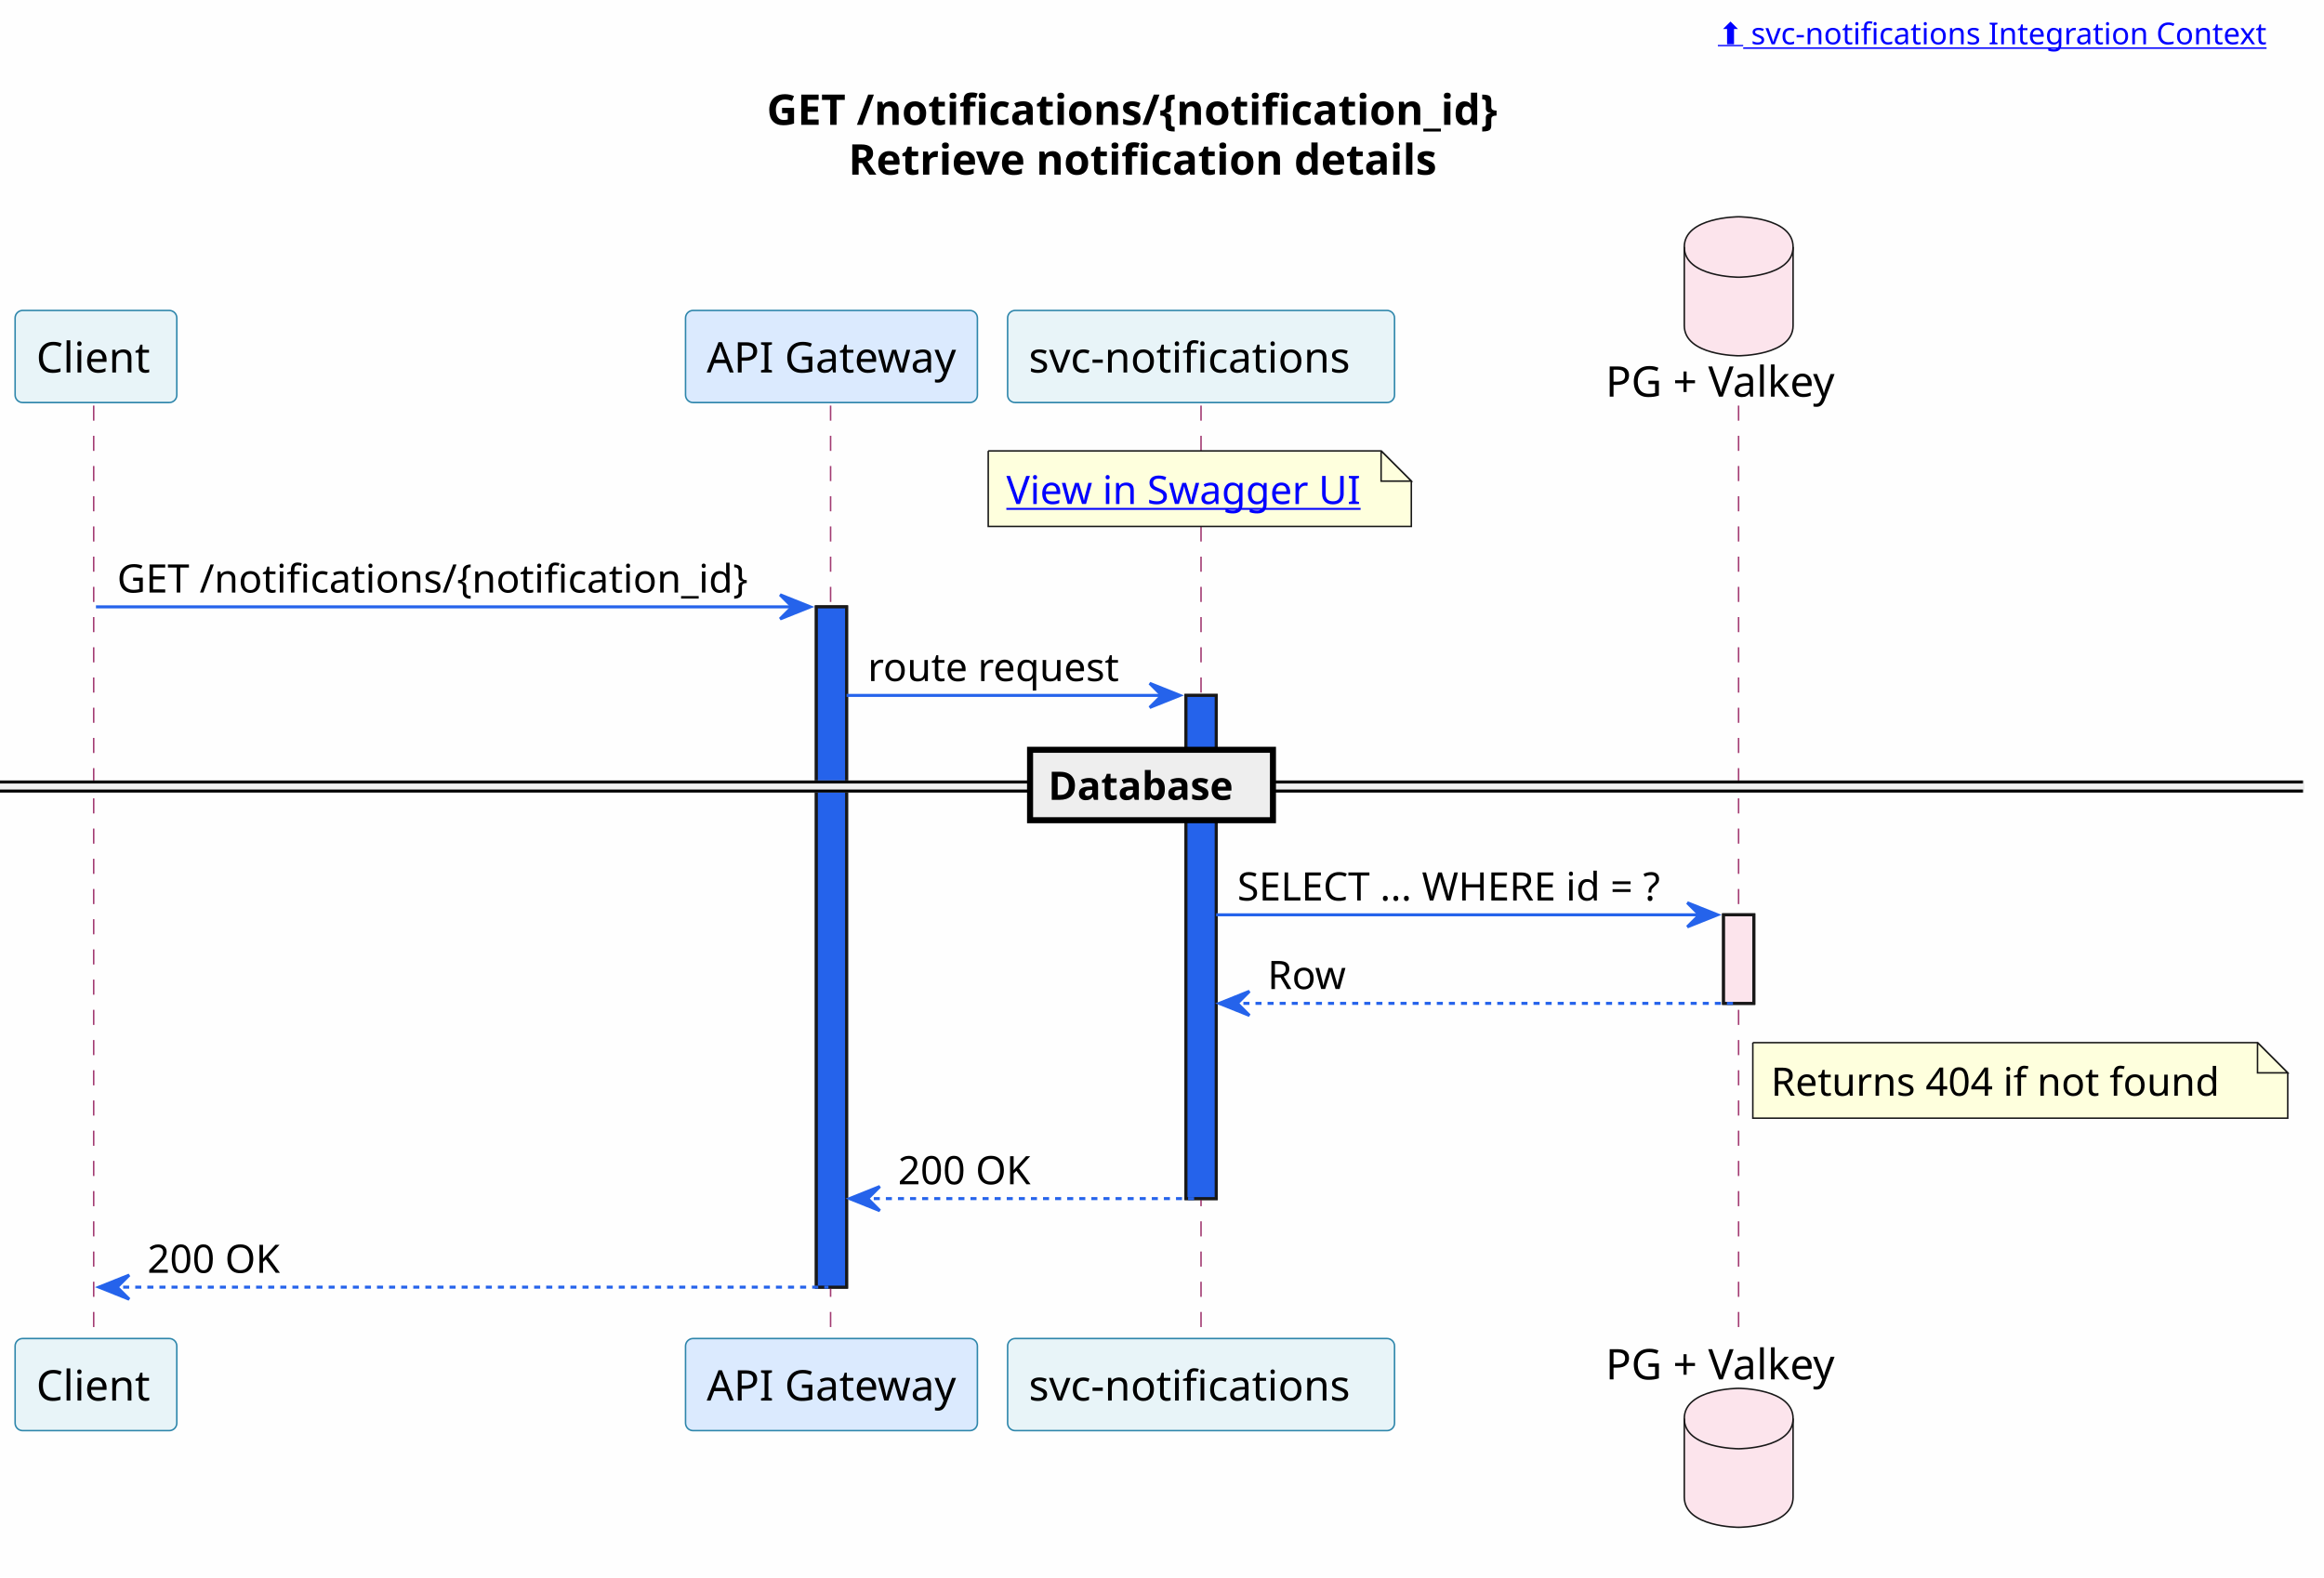
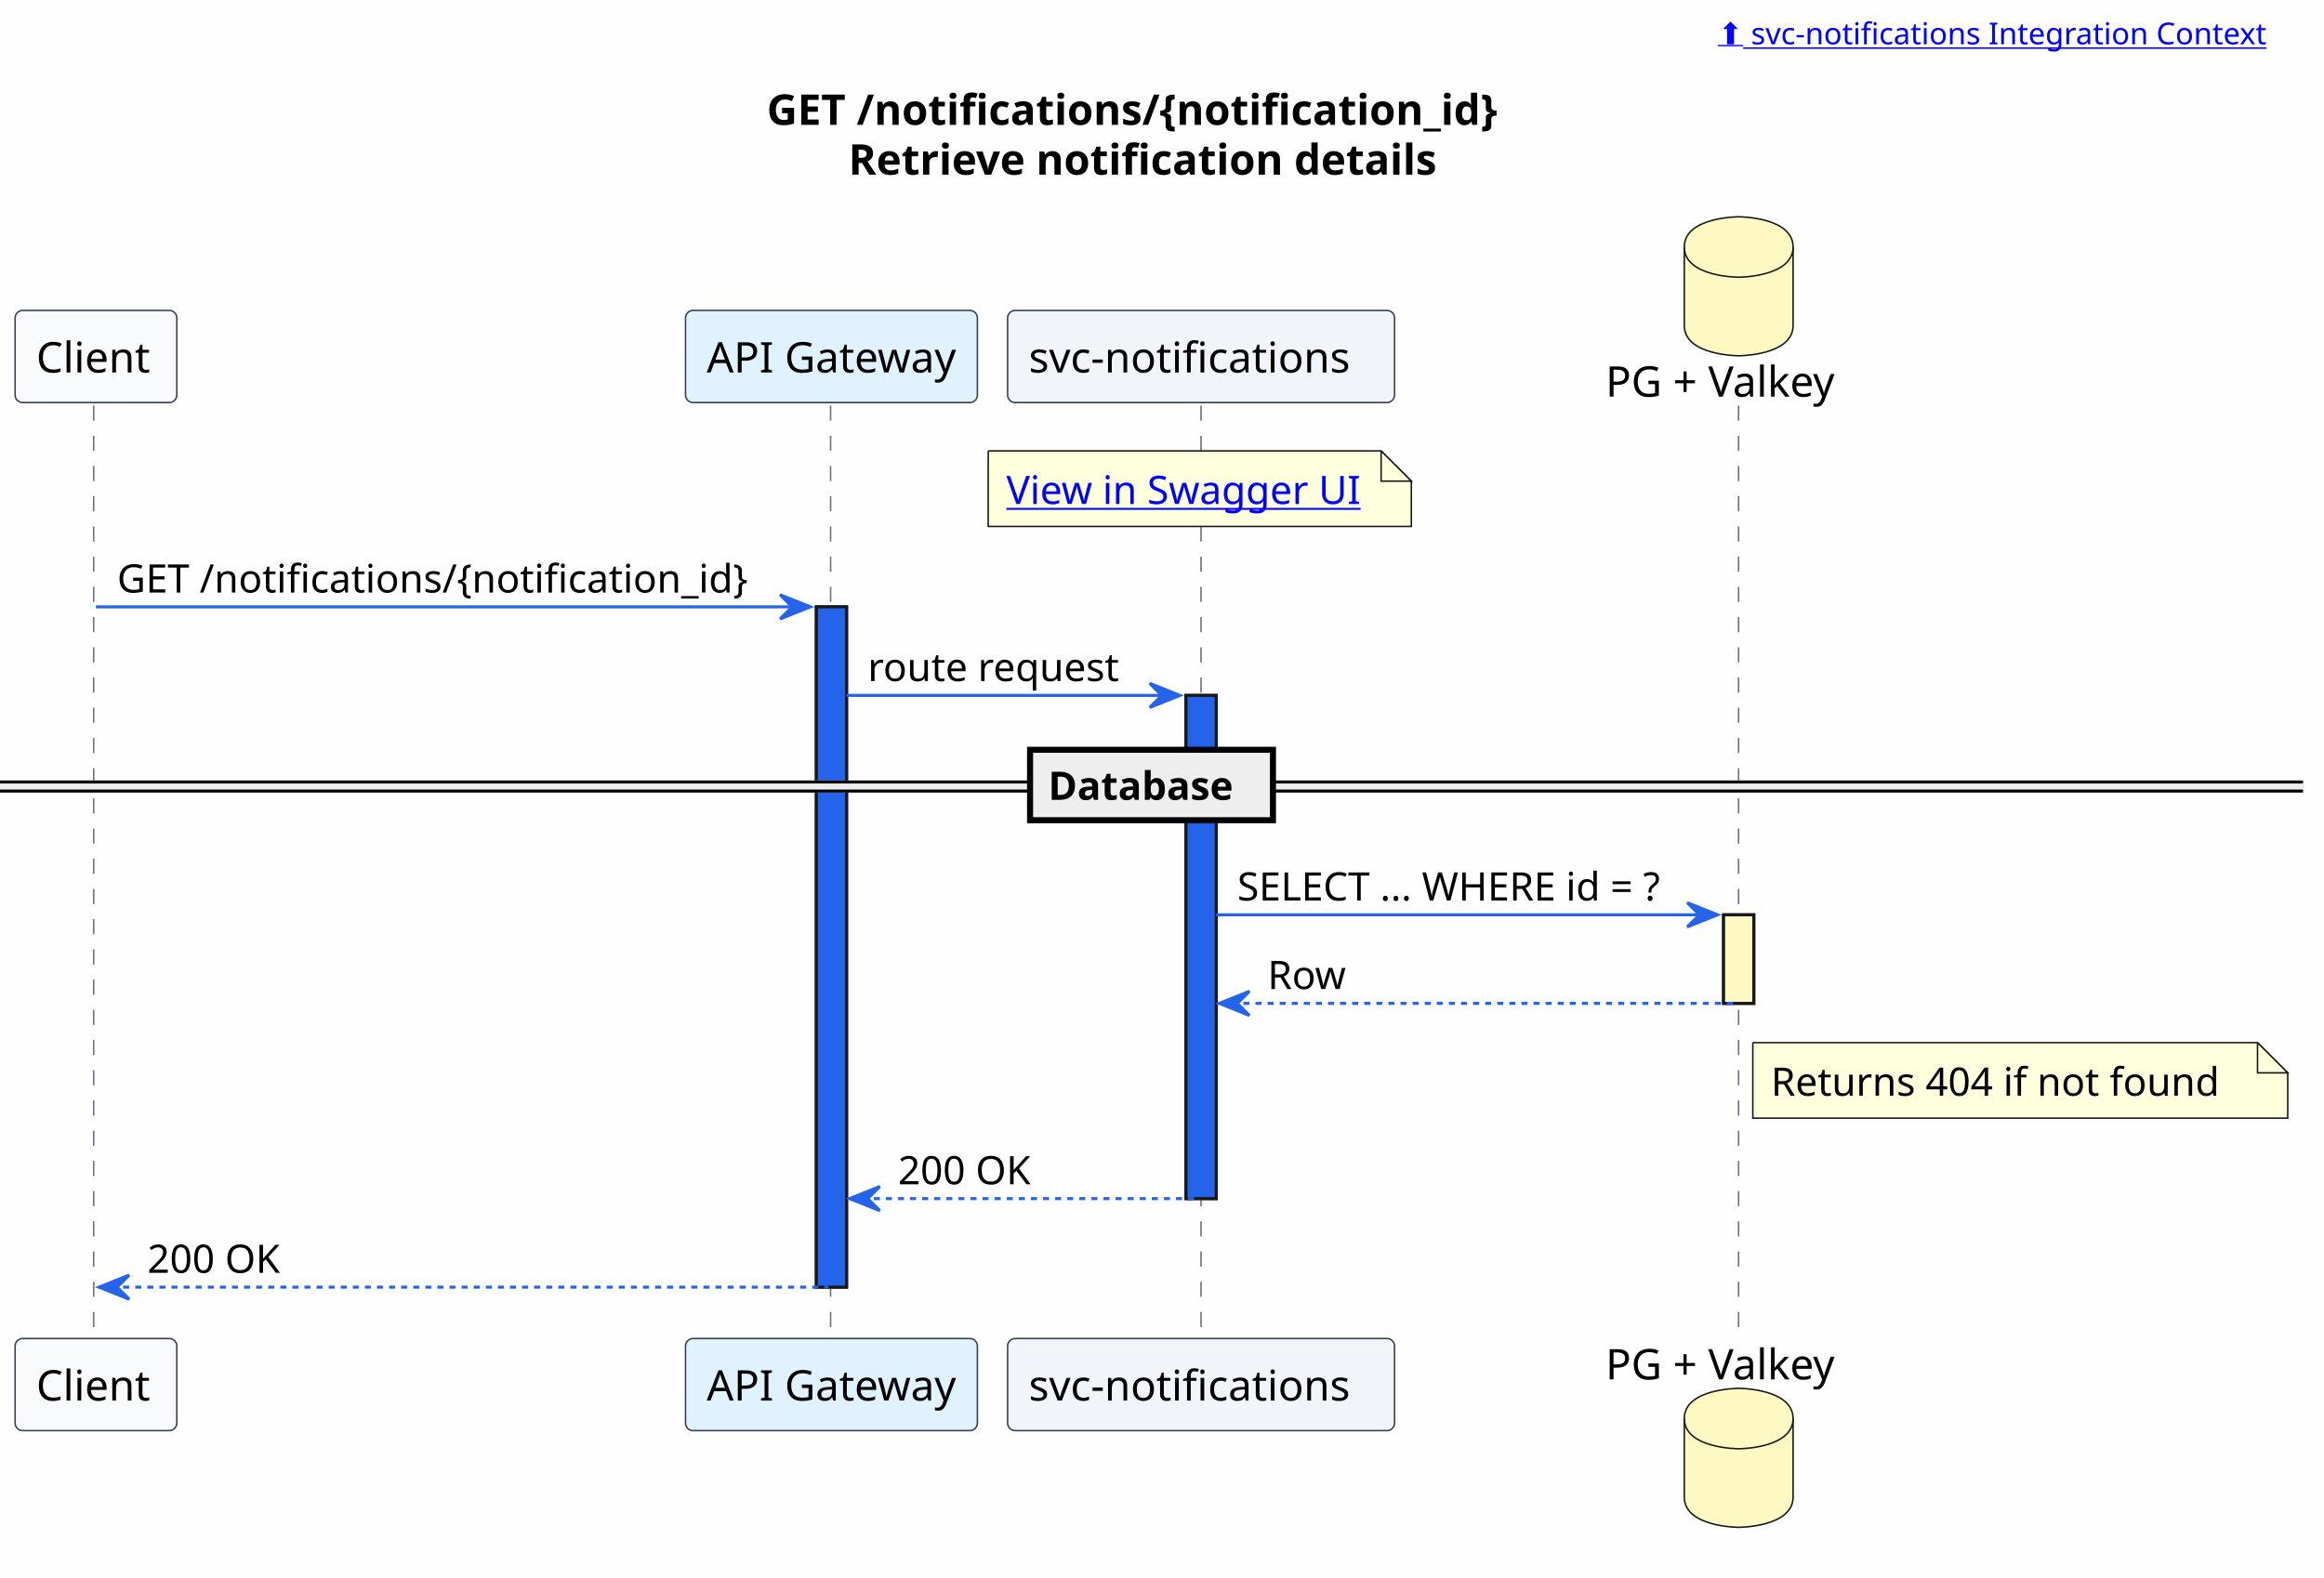
<svg xmlns="http://www.w3.org/2000/svg" xmlns:xlink="http://www.w3.org/1999/xlink" contentStyleType="text/css" data-diagram-type="SEQUENCE" height="522px" preserveAspectRatio="none" style="width:769px;height:522px;background:#FEFEFE;" version="1.1" viewBox="0 0 769 522" width="769px" zoomAndPan="magnify">
  <defs />
  <g>
    <rect fill="#FEFEFE" height="522" style="stroke:none;stroke-width:1;" width="769" x="0" y="0" />
    <text fill="#000000" font-family="'Segoe UI'" font-size="14" font-weight="bold" lengthAdjust="spacing" textLength="253.6" x="253.729" y="41.312">GET /notifications/{notification_id}</text>
    <text fill="#000000" font-family="'Segoe UI'" font-size="14" font-weight="bold" lengthAdjust="spacing" textLength="199.561" x="280.748" y="57.801">Retrieve notification details</text>
    <g>
      <rect fill="#2563EB" height="225.174" style="stroke:#181818;stroke-width:1;" width="10" x="270.127" y="200.863" />
    </g>
    <g>
      <rect fill="#2563EB" height="166.553" style="stroke:#181818;stroke-width:1;" width="10" x="392.432" y="230.174" />
    </g>
    <g>
-       <rect fill="#FCE4EC" height="29.311" style="stroke:#181818;stroke-width:1;" width="10" x="570.322" y="302.795" />
+       <rect fill="#FEF9C3" height="29.311" style="stroke:#181818;stroke-width:1;" width="10" x="570.322" y="302.795" />
    </g>
    <g class="participant-lifeline" data-entity-uid="part1" data-qualified-name="Client" id="part1-lifeline">
      <g>
        <rect fill="#000000" fill-opacity="0" height="309.795" width="8" x="27.752" y="134.242" />
-         <line style="stroke:#A23B72;stroke-width:0.5;stroke-dasharray:5,5;" x1="31" x2="31" y1="134.242" y2="444.037" />
+         <line style="stroke:#6B7280;stroke-width:0.5;stroke-dasharray:5,5;" x1="31" x2="31" y1="134.242" y2="444.037" />
      </g>
    </g>
    <g class="participant-lifeline" data-entity-uid="part2" data-qualified-name="GW" id="part2-lifeline">
      <g>
        <rect fill="#000000" fill-opacity="0" height="309.795" width="8" x="271.127" y="134.242" />
-         <line style="stroke:#A23B72;stroke-width:0.5;stroke-dasharray:5,5;" x1="274.838" x2="274.838" y1="134.242" y2="444.037" />
+         <line style="stroke:#6B7280;stroke-width:0.5;stroke-dasharray:5,5;" x1="274.838" x2="274.838" y1="134.242" y2="444.037" />
      </g>
    </g>
    <g class="participant-lifeline" data-entity-uid="part3" data-qualified-name="Svc" id="part3-lifeline">
      <g>
        <rect fill="#000000" fill-opacity="0" height="309.795" width="8" x="393.432" y="134.242" />
-         <line style="stroke:#A23B72;stroke-width:0.5;stroke-dasharray:5,5;" x1="397.416" x2="397.416" y1="134.242" y2="444.037" />
+         <line style="stroke:#6B7280;stroke-width:0.5;stroke-dasharray:5,5;" x1="397.416" x2="397.416" y1="134.242" y2="444.037" />
      </g>
    </g>
    <g class="participant-lifeline" data-entity-uid="part4" data-qualified-name="DB" id="part4-lifeline">
      <g>
        <rect fill="#000000" fill-opacity="0" height="309.795" width="8" x="571.322" y="134.242" />
-         <line style="stroke:#A23B72;stroke-width:0.5;stroke-dasharray:5,5;" x1="575.286" x2="575.286" y1="134.242" y2="444.037" />
+         <line style="stroke:#6B7280;stroke-width:0.5;stroke-dasharray:5,5;" x1="575.286" x2="575.286" y1="134.242" y2="444.037" />
      </g>
    </g>
    <g class="participant participant-head" data-entity-uid="part1" data-qualified-name="Client" id="part1-head">
      <a href="/applications/" target="_top" title="/applications/" xlink:actuate="onRequest" xlink:href="/applications/" xlink:show="new" xlink:title="/applications/" xlink:type="simple">
-         <rect fill="#E8F4F8" height="30.488" rx="2.5" ry="2.5" style="stroke:#2E86AB;stroke-width:0.5;" width="53.505" x="5" y="102.754" />
+         <rect fill="#F9FAFB" height="30.488" rx="2.5" ry="2.5" style="stroke:#374151;stroke-width:0.5;" width="53.505" x="5" y="102.754" />
        <text fill="#000000" font-family="'Segoe UI'" font-size="14" lengthAdjust="spacing" textLength="39.505" x="12" y="123.289">Client</text>
      </a>
    </g>
    <g class="participant participant-tail" data-entity-uid="part1" data-qualified-name="Client" id="part1-tail">
      <a href="/applications/" target="_top" title="/applications/" xlink:actuate="onRequest" xlink:href="/applications/" xlink:show="new" xlink:title="/applications/" xlink:type="simple">
-         <rect fill="#E8F4F8" height="30.488" rx="2.5" ry="2.5" style="stroke:#2E86AB;stroke-width:0.5;" width="53.505" x="5" y="443.037" />
+         <rect fill="#F9FAFB" height="30.488" rx="2.5" ry="2.5" style="stroke:#374151;stroke-width:0.5;" width="53.505" x="5" y="443.037" />
        <text fill="#000000" font-family="'Segoe UI'" font-size="14" lengthAdjust="spacing" textLength="39.505" x="12" y="463.572">Client</text>
      </a>
    </g>
    <g class="participant participant-head" data-entity-uid="part2" data-qualified-name="GW" id="part2-head">
      <a href="/actors/#api-gateway" target="_top" title="/actors/#api-gateway" xlink:actuate="onRequest" xlink:href="/actors/#api-gateway" xlink:show="new" xlink:title="/actors/#api-gateway" xlink:type="simple">
-         <rect fill="#DBEAFE" height="30.488" rx="2.5" ry="2.5" style="stroke:#2E86AB;stroke-width:0.5;" width="96.578" x="226.838" y="102.754" />
+         <rect fill="#E0F2FE" height="30.488" rx="2.5" ry="2.5" style="stroke:#374151;stroke-width:0.5;" width="96.578" x="226.838" y="102.754" />
        <text fill="#000000" font-family="'Segoe UI'" font-size="14" lengthAdjust="spacing" textLength="82.578" x="233.838" y="123.289">API Gateway</text>
      </a>
    </g>
    <g class="participant participant-tail" data-entity-uid="part2" data-qualified-name="GW" id="part2-tail">
      <a href="/actors/#api-gateway" target="_top" title="/actors/#api-gateway" xlink:actuate="onRequest" xlink:href="/actors/#api-gateway" xlink:show="new" xlink:title="/actors/#api-gateway" xlink:type="simple">
-         <rect fill="#DBEAFE" height="30.488" rx="2.5" ry="2.5" style="stroke:#2E86AB;stroke-width:0.5;" width="96.578" x="226.838" y="443.037" />
+         <rect fill="#E0F2FE" height="30.488" rx="2.5" ry="2.5" style="stroke:#374151;stroke-width:0.5;" width="96.578" x="226.838" y="443.037" />
        <text fill="#000000" font-family="'Segoe UI'" font-size="14" lengthAdjust="spacing" textLength="82.578" x="233.838" y="463.572">API Gateway</text>
      </a>
    </g>
    <g class="participant participant-head" data-entity-uid="part3" data-qualified-name="Svc" id="part3-head">
      <a href="/microservices/svc-notifications/" target="_top" title="/microservices/svc-notifications/" xlink:actuate="onRequest" xlink:href="/microservices/svc-notifications/" xlink:show="new" xlink:title="/microservices/svc-notifications/" xlink:type="simple">
-         <rect fill="#E8F4F8" height="30.488" rx="2.5" ry="2.5" style="stroke:#2E86AB;stroke-width:0.5;" width="128.03" x="333.416" y="102.754" />
+         <rect fill="#F1F5F9" height="30.488" rx="2.5" ry="2.5" style="stroke:#374151;stroke-width:0.5;" width="128.03" x="333.416" y="102.754" />
        <text fill="#000000" font-family="'Segoe UI'" font-size="14" lengthAdjust="spacing" textLength="114.03" x="340.416" y="123.289">svc-notifications</text>
      </a>
    </g>
    <g class="participant participant-tail" data-entity-uid="part3" data-qualified-name="Svc" id="part3-tail">
      <a href="/microservices/svc-notifications/" target="_top" title="/microservices/svc-notifications/" xlink:actuate="onRequest" xlink:href="/microservices/svc-notifications/" xlink:show="new" xlink:title="/microservices/svc-notifications/" xlink:type="simple">
-         <rect fill="#E8F4F8" height="30.488" rx="2.5" ry="2.5" style="stroke:#2E86AB;stroke-width:0.5;" width="128.03" x="333.416" y="443.037" />
+         <rect fill="#F1F5F9" height="30.488" rx="2.5" ry="2.5" style="stroke:#374151;stroke-width:0.5;" width="128.03" x="333.416" y="443.037" />
        <text fill="#000000" font-family="'Segoe UI'" font-size="14" lengthAdjust="spacing" textLength="114.03" x="340.416" y="463.572">svc-notifications</text>
      </a>
    </g>
    <g class="participant participant-head" data-entity-uid="part4" data-qualified-name="DB" id="part4-head">
      <a href="/microservices/svc-notifications/#data-store" target="_top" title="/microservices/svc-notifications/#data-store" xlink:actuate="onRequest" xlink:href="/microservices/svc-notifications/#data-store" xlink:show="new" xlink:title="/microservices/svc-notifications/#data-store" xlink:type="simple">
        <text fill="#000000" font-family="'Segoe UI'" font-size="14" lengthAdjust="spacing" textLength="82.072" x="531.286" y="131.289">PG + Valkey</text>
-         <path d="M557.322,81.754 C557.322,71.754 575.322,71.754 575.322,71.754 C575.322,71.754 593.322,71.754 593.322,81.754 L593.322,107.754 C593.322,117.754 575.322,117.754 575.322,117.754 C575.322,117.754 557.322,117.754 557.322,107.754 L557.322,81.754" fill="#FCE4EC" style="stroke:#181818;stroke-width:0.5;" />
+         <path d="M557.322,81.754 C557.322,71.754 575.322,71.754 575.322,71.754 C575.322,71.754 593.322,71.754 593.322,81.754 L593.322,107.754 C593.322,117.754 575.322,117.754 575.322,117.754 C575.322,117.754 557.322,117.754 557.322,107.754 L557.322,81.754" fill="#FEF9C3" style="stroke:#181818;stroke-width:0.5;" />
        <path d="M557.322,81.754 C557.322,91.754 575.322,91.754 575.322,91.754 C575.322,91.754 593.322,91.754 593.322,81.754" fill="none" style="stroke:#181818;stroke-width:0.5;" />
      </a>
    </g>
    <g class="participant participant-tail" data-entity-uid="part4" data-qualified-name="DB" id="part4-tail">
      <a href="/microservices/svc-notifications/#data-store" target="_top" title="/microservices/svc-notifications/#data-store" xlink:actuate="onRequest" xlink:href="/microservices/svc-notifications/#data-store" xlink:show="new" xlink:title="/microservices/svc-notifications/#data-store" xlink:type="simple">
        <text fill="#000000" font-family="'Segoe UI'" font-size="14" lengthAdjust="spacing" textLength="82.072" x="531.286" y="456.572">PG + Valkey</text>
-         <path d="M557.322,469.525 C557.322,459.525 575.322,459.525 575.322,459.525 C575.322,459.525 593.322,459.525 593.322,469.525 L593.322,495.525 C593.322,505.525 575.322,505.525 575.322,505.525 C575.322,505.525 557.322,505.525 557.322,495.525 L557.322,469.525" fill="#FCE4EC" style="stroke:#181818;stroke-width:0.5;" />
+         <path d="M557.322,469.525 C557.322,459.525 575.322,459.525 575.322,459.525 C575.322,459.525 593.322,459.525 593.322,469.525 L593.322,495.525 C593.322,505.525 575.322,505.525 575.322,505.525 C575.322,505.525 557.322,505.525 557.322,495.525 L557.322,469.525" fill="#FEF9C3" style="stroke:#181818;stroke-width:0.5;" />
        <path d="M557.322,469.525 C557.322,479.525 575.322,479.525 575.322,479.525 C575.322,479.525 593.322,479.525 593.322,469.525" fill="none" style="stroke:#181818;stroke-width:0.5;" />
      </a>
    </g>
    <g>
      <rect fill="#2563EB" height="225.174" style="stroke:#181818;stroke-width:1;" width="10" x="270.127" y="200.863" />
    </g>
    <g>
      <rect fill="#2563EB" height="166.553" style="stroke:#181818;stroke-width:1;" width="10" x="392.432" y="230.174" />
    </g>
    <g>
-       <rect fill="#FCE4EC" height="29.311" style="stroke:#181818;stroke-width:1;" width="10" x="570.322" y="302.795" />
+       <rect fill="#FEF9C3" height="29.311" style="stroke:#181818;stroke-width:1;" width="10" x="570.322" y="302.795" />
    </g>
    <path d="M327,149.242 L327,174.242 L467,174.242 L467,159.242 L457,149.242 L327,149.242" fill="#FEFFDD" style="stroke:#181818;stroke-width:0.5;" />
    <path d="M457,149.242 L457,159.242 L467,159.242 L457,149.242" fill="#FEFFDD" style="stroke:#181818;stroke-width:0.5;" />
    <a href="/services/api/svc-notifications.html#/Notifications/getNotification" target="_top" title="/services/api/svc-notifications.html#/Notifications/getNotification" xlink:actuate="onRequest" xlink:href="/services/api/svc-notifications.html#/Notifications/getNotification" xlink:show="new" xlink:title="/services/api/svc-notifications.html#/Notifications/getNotification" xlink:type="simple">
      <text fill="#0000FF" font-family="'Segoe UI'" font-size="13" lengthAdjust="spacing" text-decoration="underline" textLength="119.406" x="333" y="166.81">View in Swagger UI</text>
    </a>
    <g class="message" data-entity-1="part1" data-entity-2="part2" id="msg1">
      <polygon fill="#2563EB" points="258.127,196.863,268.127,200.863,258.127,204.863,262.127,200.863" style="stroke:#2563EB;stroke-width:1;" />
      <line style="stroke:#2563EB;stroke-width:1;" x1="31.752" x2="264.127" y1="200.863" y2="200.863" />
      <text fill="#000000" font-family="'Segoe UI'" font-size="13" lengthAdjust="spacing" textLength="219.375" x="38.752" y="196.121">GET /notifications/{notification_id}</text>
    </g>
    <g class="message" data-entity-1="part2" data-entity-2="part3" id="msg2">
      <polygon fill="#2563EB" points="380.432,226.174,390.432,230.174,380.432,234.174,384.432,230.174" style="stroke:#2563EB;stroke-width:1;" />
      <line style="stroke:#2563EB;stroke-width:1;" x1="280.127" x2="386.432" y1="230.174" y2="230.174" />
      <text fill="#000000" font-family="'Segoe UI'" font-size="13" lengthAdjust="spacing" textLength="85.135" x="287.127" y="225.432">route request</text>
    </g>
    <rect fill="#EEEEEE" height="3" style="stroke:#EEEEEE;stroke-width:1;" width="762.057" x="0" y="258.829" />
    <line style="stroke:#000000;stroke-width:1;" x1="0" x2="762.057" y1="258.829" y2="258.829" />
    <line style="stroke:#000000;stroke-width:1;" x1="0" x2="762.057" y1="261.829" y2="261.829" />
    <rect fill="#EEEEEE" height="23.311" style="stroke:#000000;stroke-width:2;" width="80.371" x="340.843" y="248.174" />
    <text fill="#000000" font-family="'Segoe UI'" font-size="13" font-weight="bold" lengthAdjust="spacing" textLength="62.086" x="346.843" y="264.742">Database</text>
    <g class="message" data-entity-1="part3" data-entity-2="part4" id="msg3">
      <polygon fill="#2563EB" points="558.322,298.795,568.322,302.795,558.322,306.795,562.322,302.795" style="stroke:#2563EB;stroke-width:1;" />
      <line style="stroke:#2563EB;stroke-width:1;" x1="402.432" x2="564.322" y1="302.795" y2="302.795" />
      <text fill="#000000" font-family="'Segoe UI'" font-size="13" lengthAdjust="spacing" textLength="148.891" x="409.432" y="298.053">SELECT ... WHERE id = ?</text>
    </g>
    <g class="message" data-entity-1="part4" data-entity-2="part3" id="msg4">
      <polygon fill="#2563EB" points="413.432,328.106,403.432,332.106,413.432,336.106,409.432,332.106" style="stroke:#2563EB;stroke-width:1;" />
      <line style="stroke:#2563EB;stroke-width:1;stroke-dasharray:2,2;" x1="407.432" x2="574.322" y1="332.106" y2="332.106" />
      <text fill="#000000" font-family="'Segoe UI'" font-size="13" lengthAdjust="spacing" textLength="26.222" x="419.432" y="327.363">Row</text>
    </g>
    <path d="M580,345.106 L580,370.106 L757,370.106 L757,355.106 L747,345.106 L580,345.106" fill="#FEFFDD" style="stroke:#181818;stroke-width:0.5;" />
    <path d="M747,345.106 L747,355.106 L757,355.106 L747,345.106" fill="#FEFFDD" style="stroke:#181818;stroke-width:0.5;" />
    <text fill="#000000" font-family="'Segoe UI'" font-size="13" lengthAdjust="spacing" textLength="156.057" x="586" y="362.674">Returns 404 if not found</text>
    <g class="message" data-entity-1="part3" data-entity-2="part2" id="msg5">
      <polygon fill="#2563EB" points="291.127,392.727,281.127,396.727,291.127,400.727,287.127,396.727" style="stroke:#2563EB;stroke-width:1;" />
      <line style="stroke:#2563EB;stroke-width:1;stroke-dasharray:2,2;" x1="285.127" x2="396.432" y1="396.727" y2="396.727" />
      <text fill="#000000" font-family="'Segoe UI'" font-size="13" lengthAdjust="spacing" textLength="47.36" x="297.127" y="391.984">200 OK</text>
    </g>
    <g class="message" data-entity-1="part2" data-entity-2="part1" id="msg6">
      <polygon fill="#2563EB" points="42.752,422.037,32.752,426.037,42.752,430.037,38.752,426.037" style="stroke:#2563EB;stroke-width:1;" />
      <line style="stroke:#2563EB;stroke-width:1;stroke-dasharray:2,2;" x1="36.752" x2="274.127" y1="426.037" y2="426.037" />
      <text fill="#000000" font-family="'Segoe UI'" font-size="13" lengthAdjust="spacing" textLength="47.36" x="48.752" y="421.295">200 OK</text>
    </g>
    <a href="/microservices/svc-notifications/#integration-context" target="_top" title="/microservices/svc-notifications/#integration-context" xlink:actuate="onRequest" xlink:href="/microservices/svc-notifications/#integration-context" xlink:show="new" xlink:title="/microservices/svc-notifications/#integration-context" xlink:type="simple">
      <text fill="#0000FF" font-family="'Segoe UI'" font-size="10" lengthAdjust="spacing" text-decoration="underline" textLength="192.622" x="568.435" y="14.668">⬆ svc-notifications Integration Context</text>
    </a>
  </g>
</svg>
